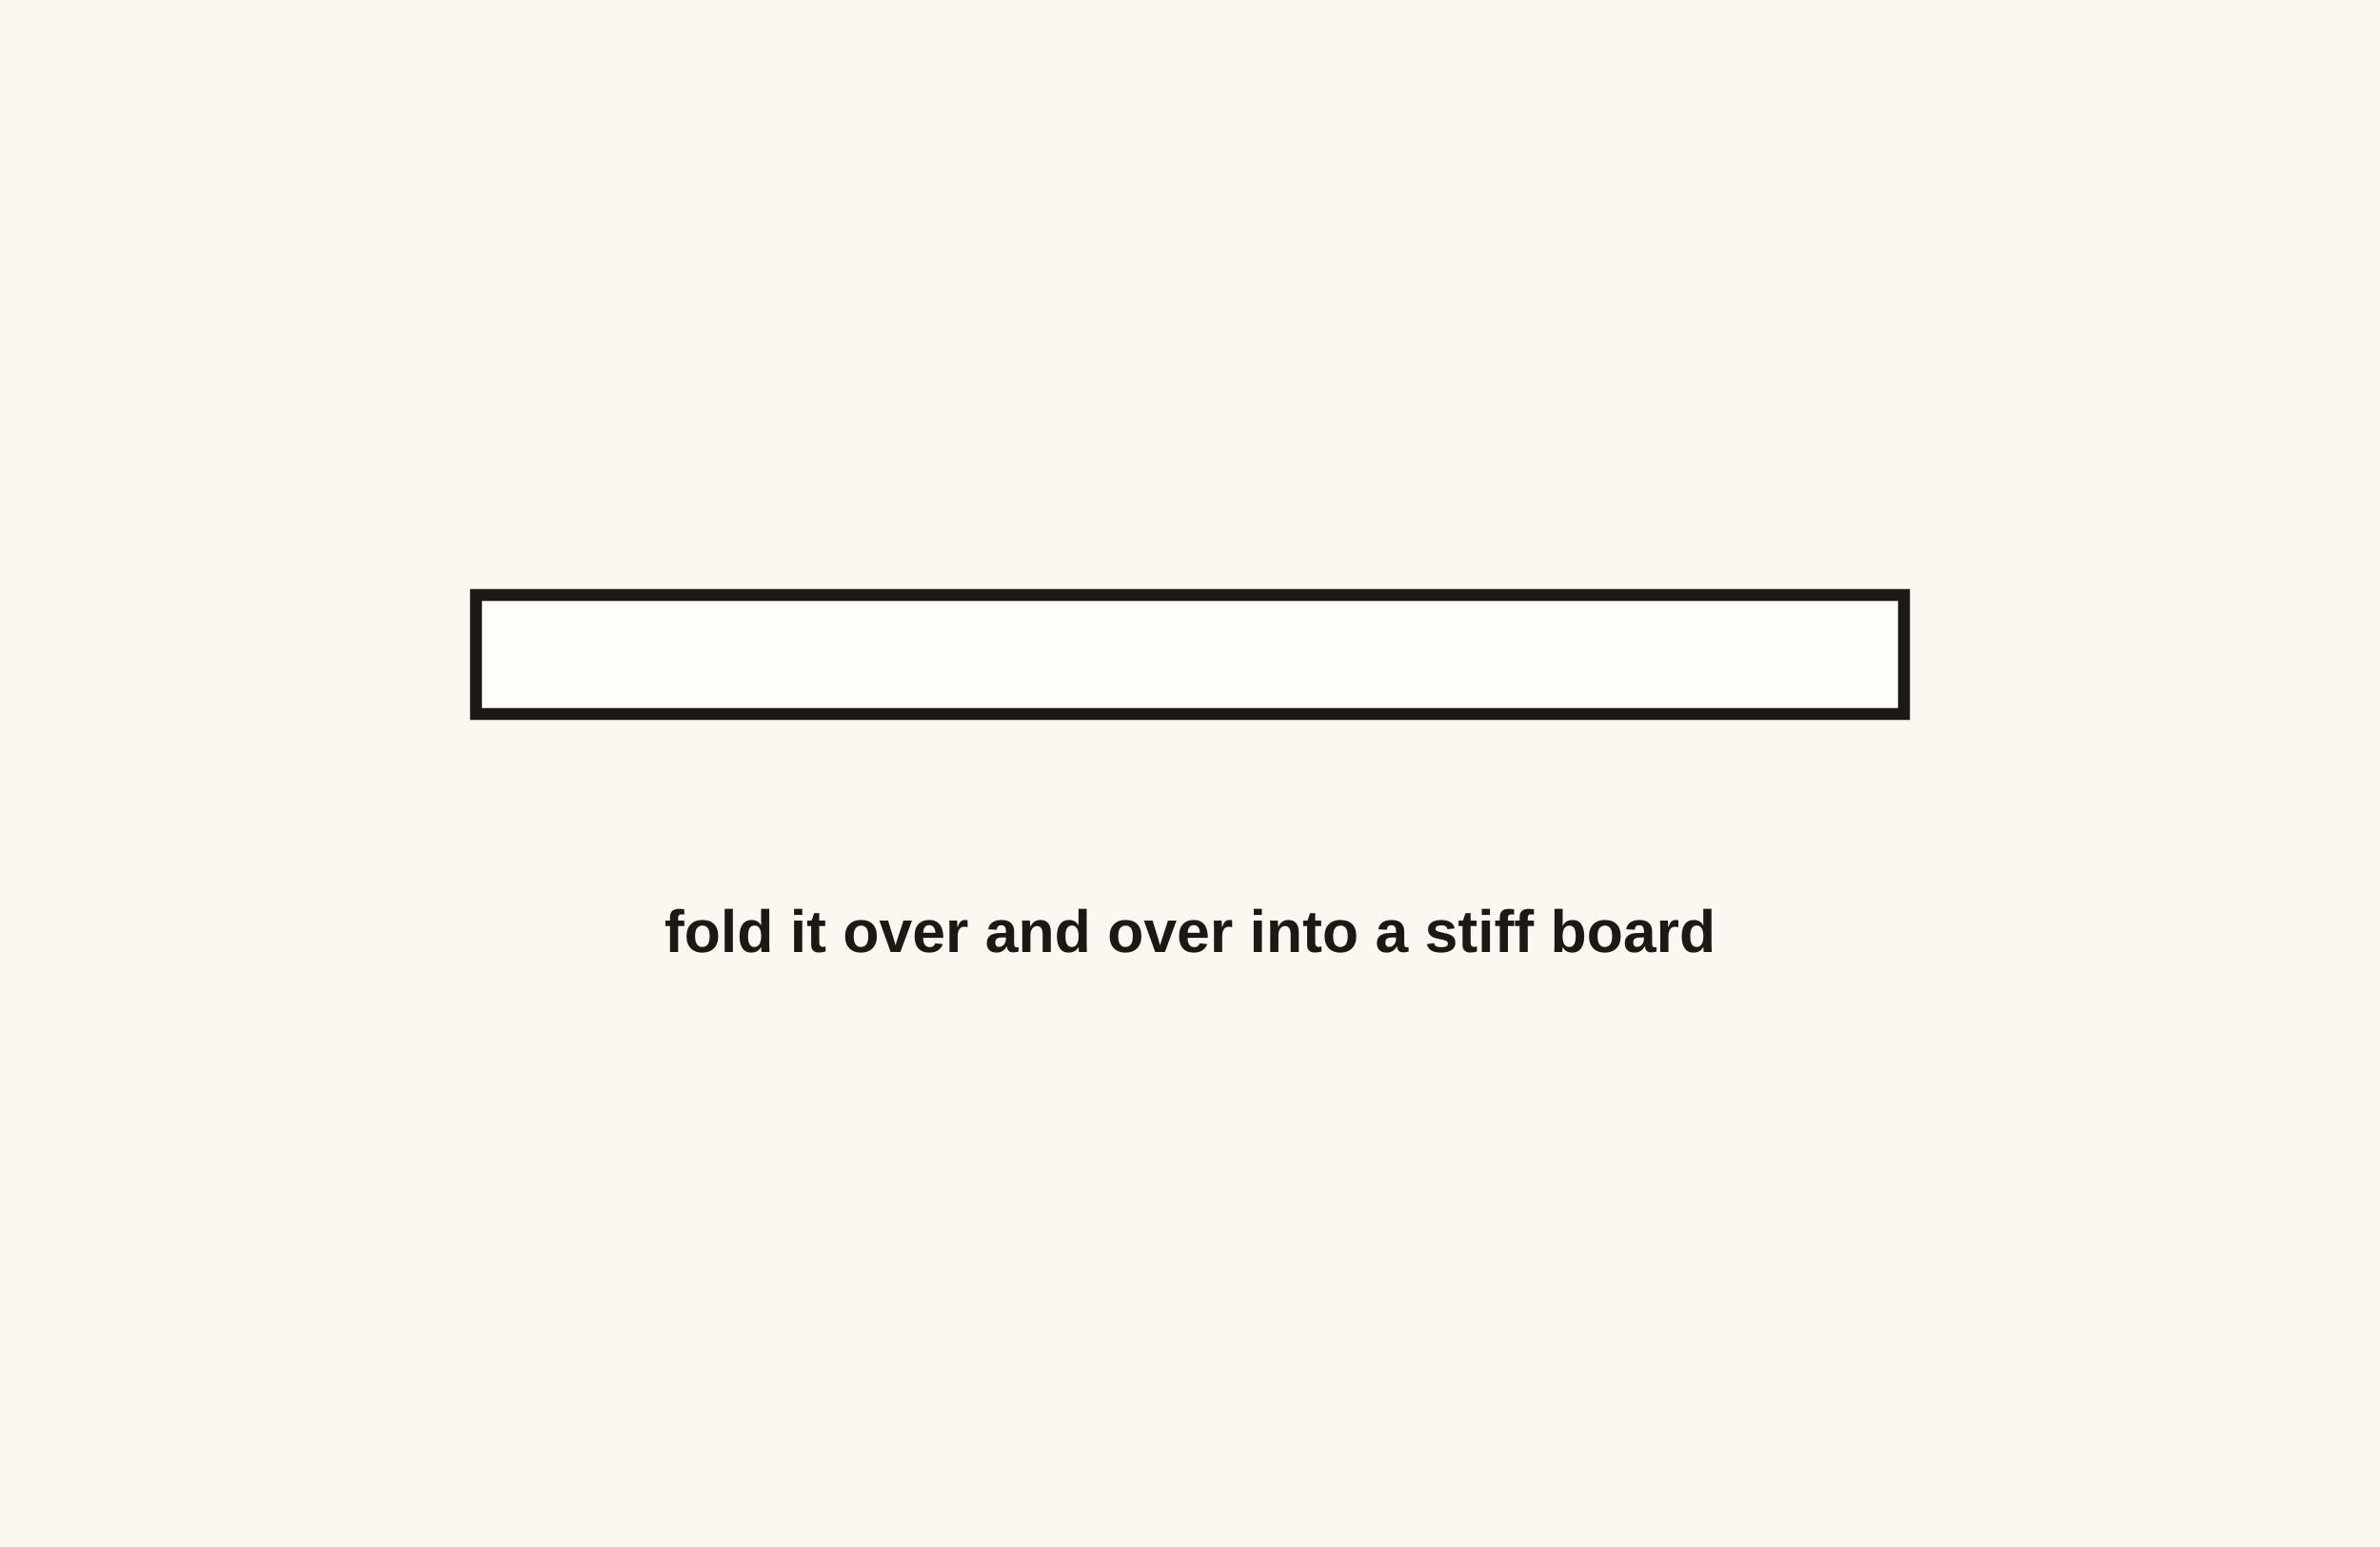
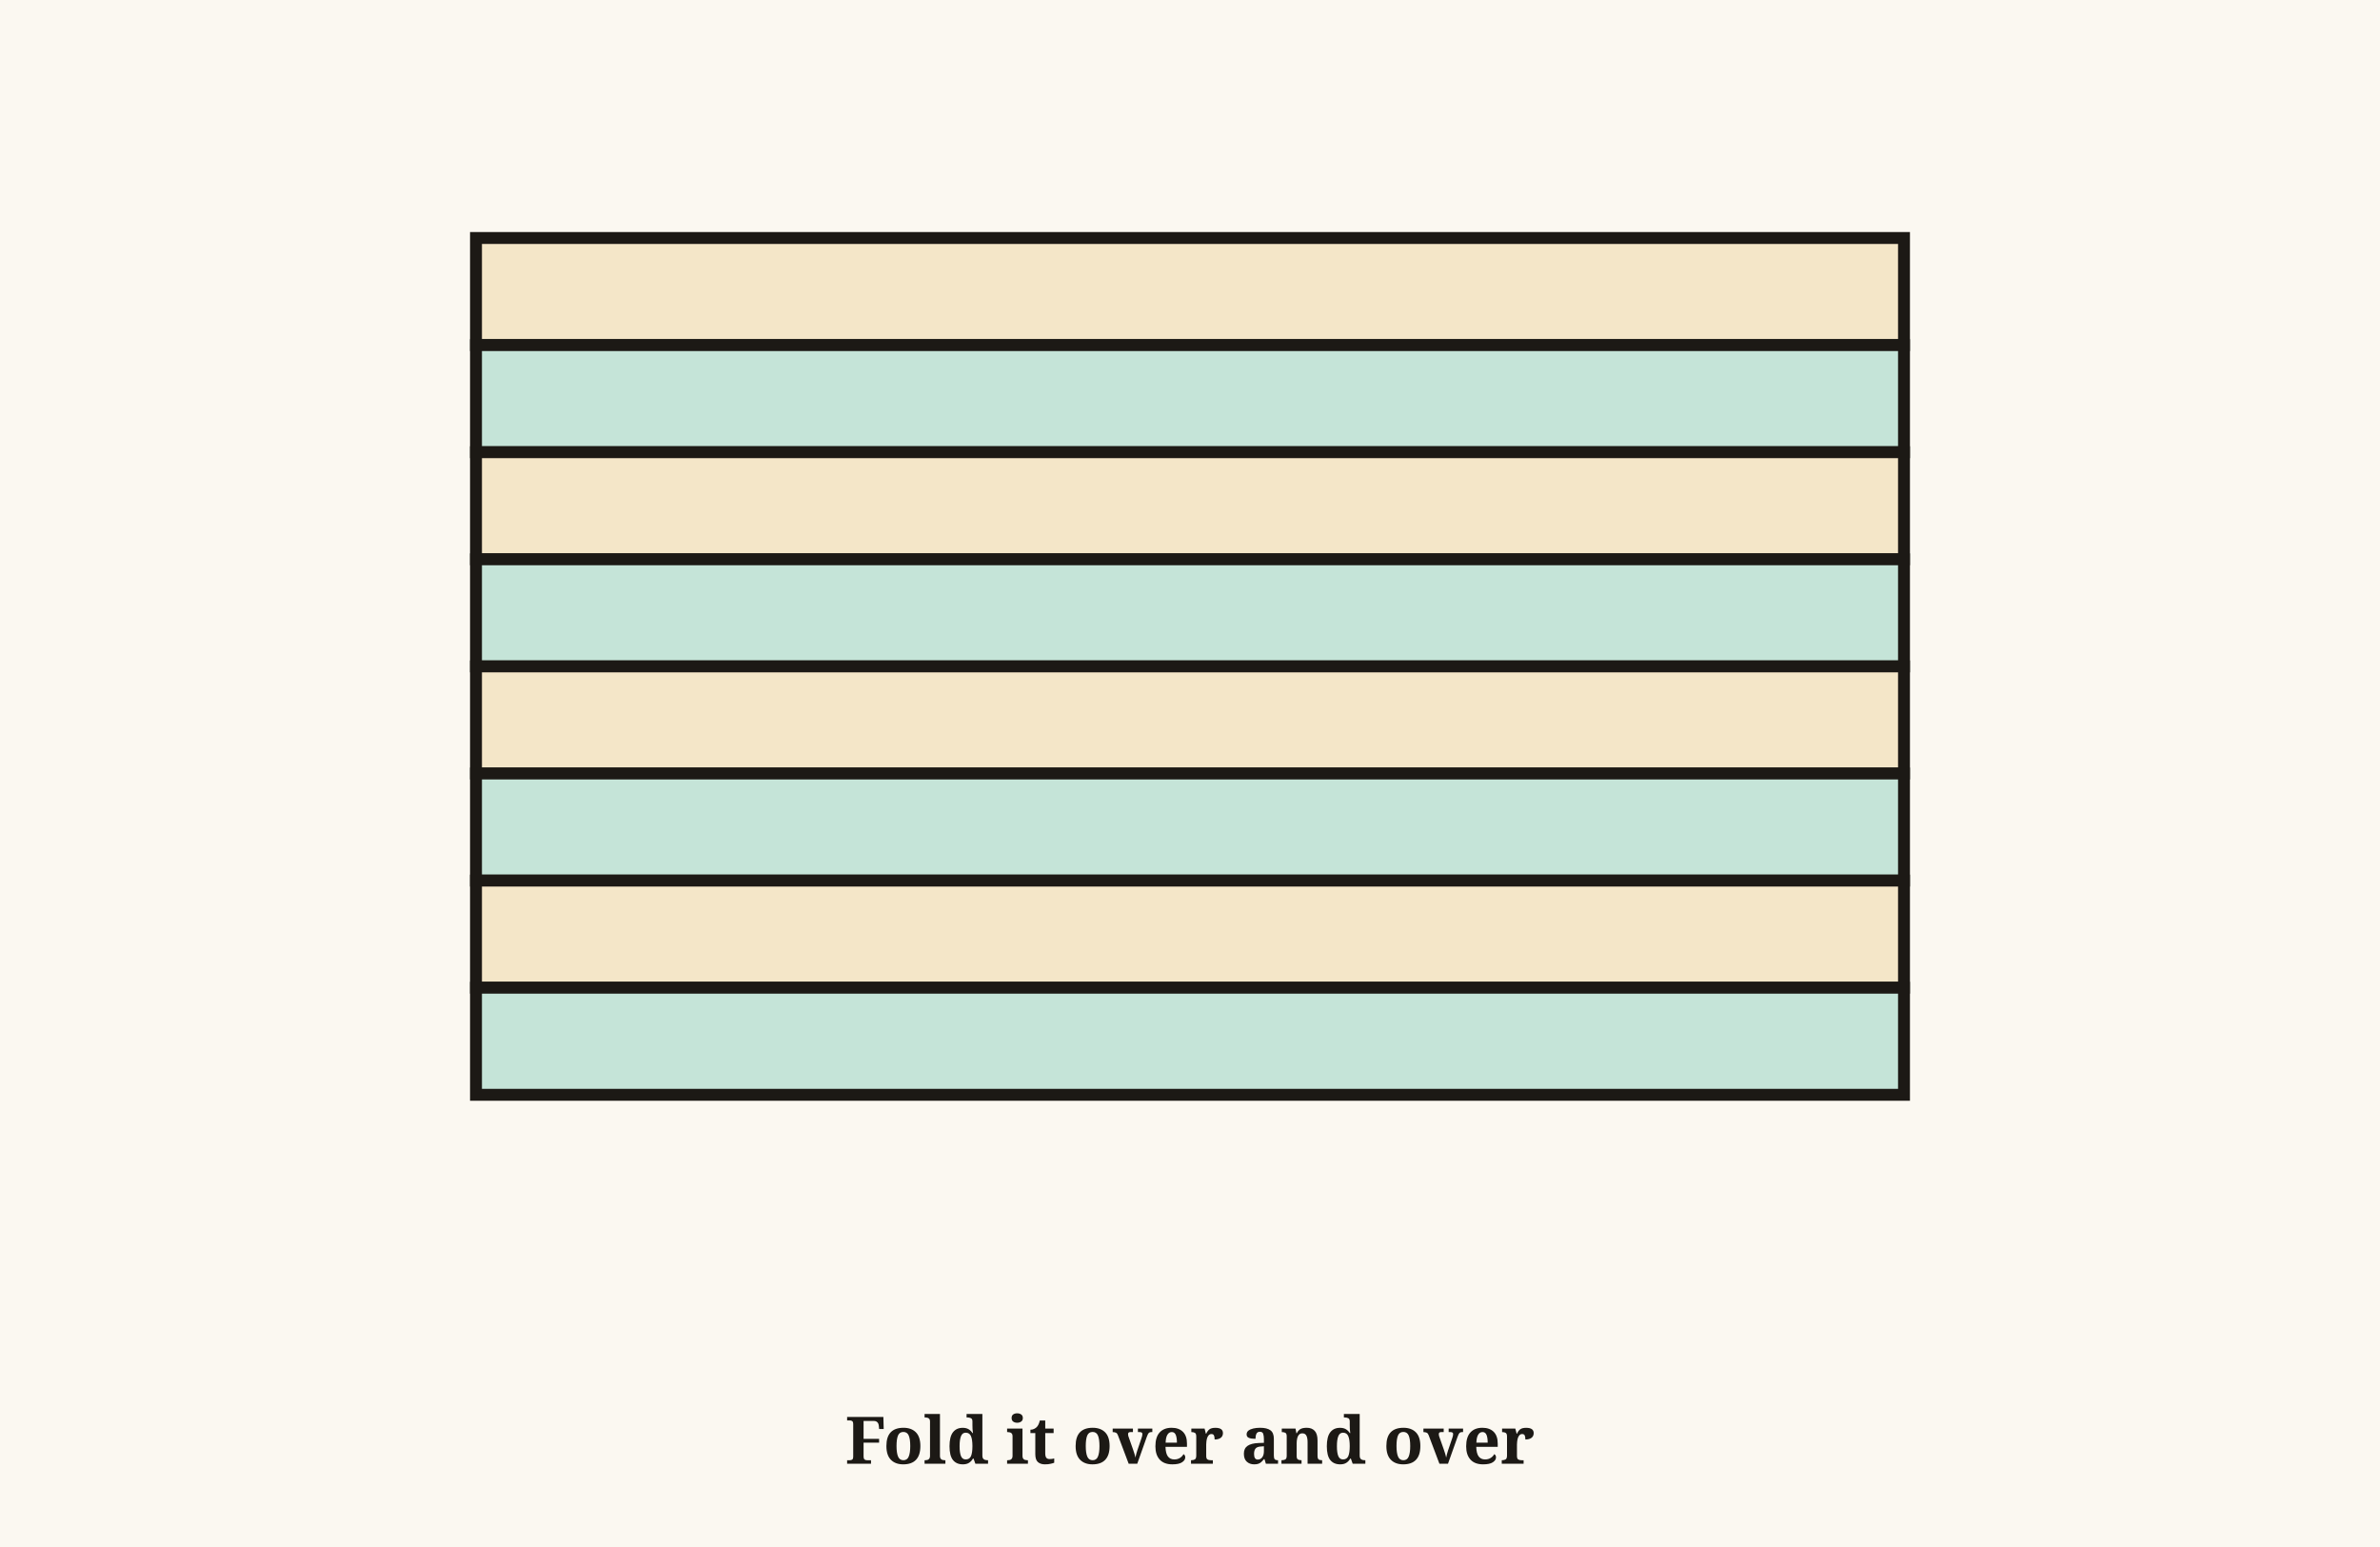
<svg xmlns="http://www.w3.org/2000/svg" width="800" height="520" viewBox="0 0 800 520" role="img">
  <rect width="800" height="520" fill="#fbf8f1" />
-   <defs>
-     <marker id="arr" viewBox="0 0 10 10" refX="9" refY="5" markerWidth="9" markerHeight="9" orient="auto">
-       <path d="M 0 0 L 10 5 L 0 10 z" fill="#1f5c4e" />
-     </marker>
-   </defs>
-   <rect x="160" y="200" width="480" height="40" fill="#fffdf8" stroke="#1c1915" stroke-width="4" />
-   <text x="400" y="320" text-anchor="middle" font-size="20" font-family="Arial, Helvetica, sans-serif" font-weight="700" fill="#1c1915">fold it over and over into a stiff board</text>
+   <rect x="160" y="80" width="480" height="36" fill="#f4e6c8" stroke="#1c1915" stroke-width="4" />
+   <rect x="160" y="116" width="480" height="36" fill="#c5e4d8" stroke="#1c1915" stroke-width="4" />
+   <rect x="160" y="152" width="480" height="36" fill="#f4e6c8" stroke="#1c1915" stroke-width="4" />
+   <rect x="160" y="188" width="480" height="36" fill="#c5e4d8" stroke="#1c1915" stroke-width="4" />
+   <rect x="160" y="224" width="480" height="36" fill="#f4e6c8" stroke="#1c1915" stroke-width="4" />
+   <rect x="160" y="260" width="480" height="36" fill="#c5e4d8" stroke="#1c1915" stroke-width="4" />
+   <rect x="160" y="296" width="480" height="36" fill="#f4e6c8" stroke="#1c1915" stroke-width="4" />
+   <rect x="160" y="332" width="480" height="36" fill="#c5e4d8" stroke="#1c1915" stroke-width="4" />
+   <text x="400" y="492" text-anchor="middle" font-size="22" font-family="Georgia, serif" font-weight="700" fill="#1c1915">Fold it over and over</text>
</svg>
